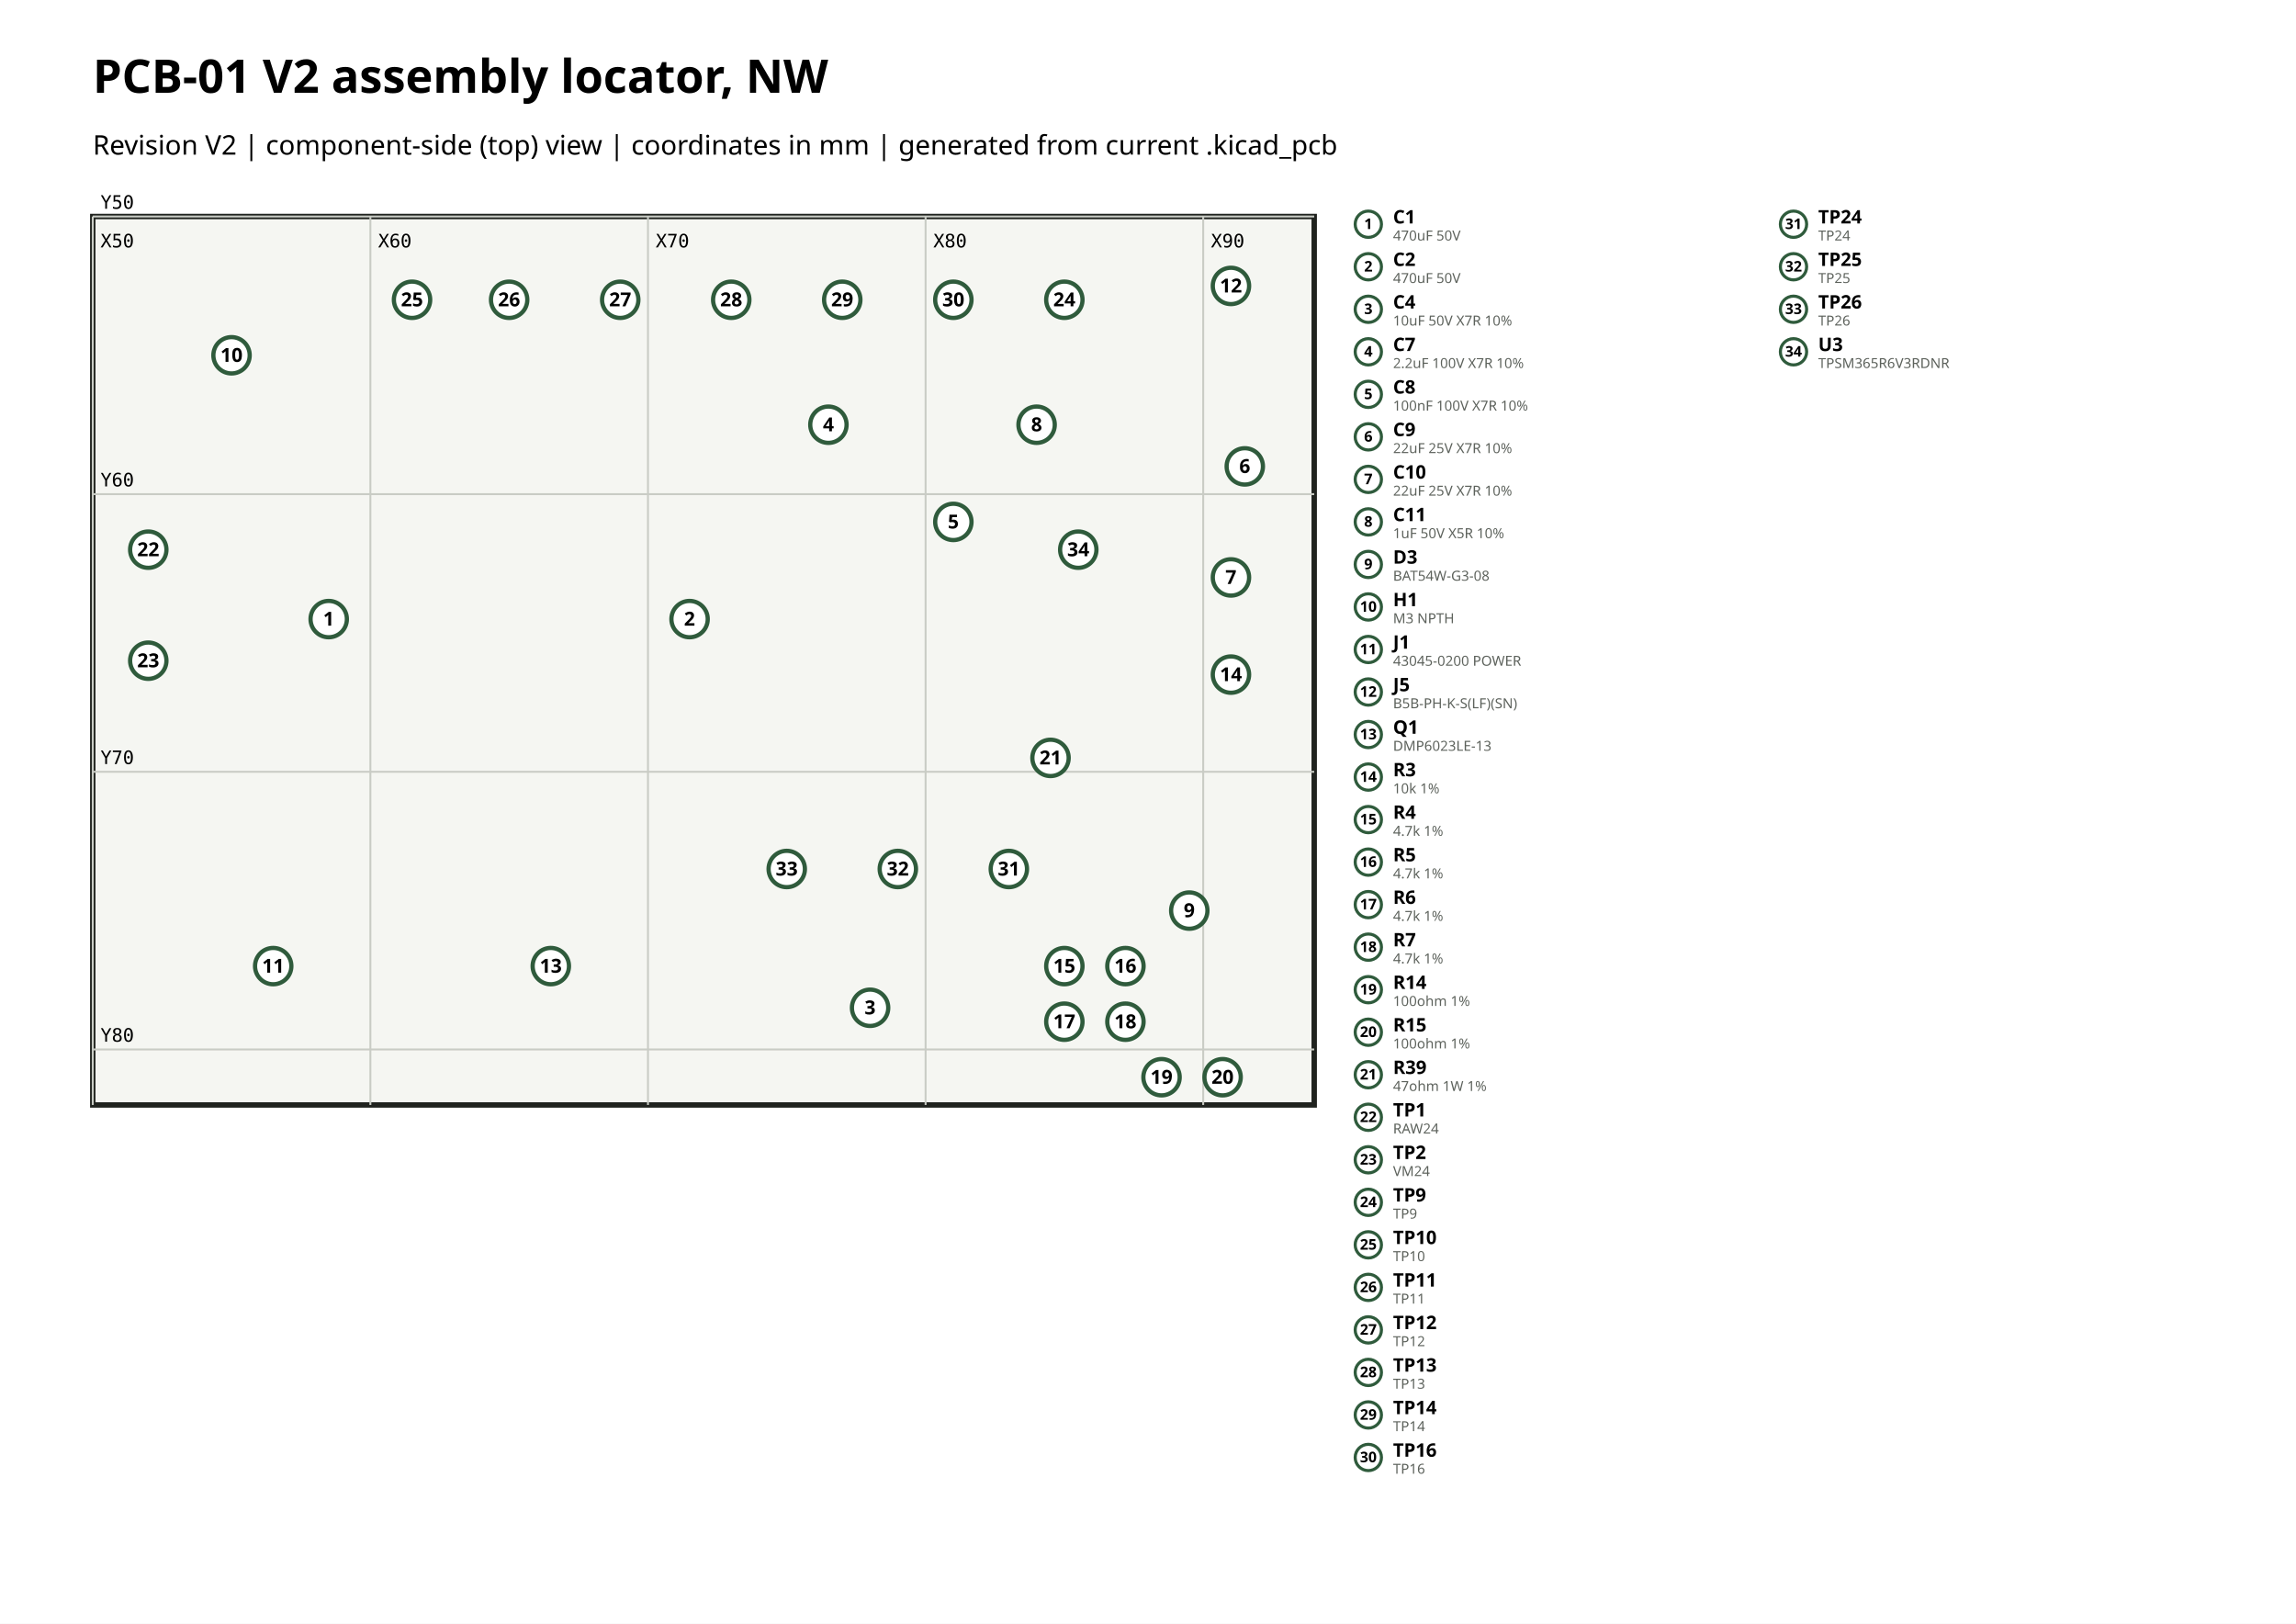
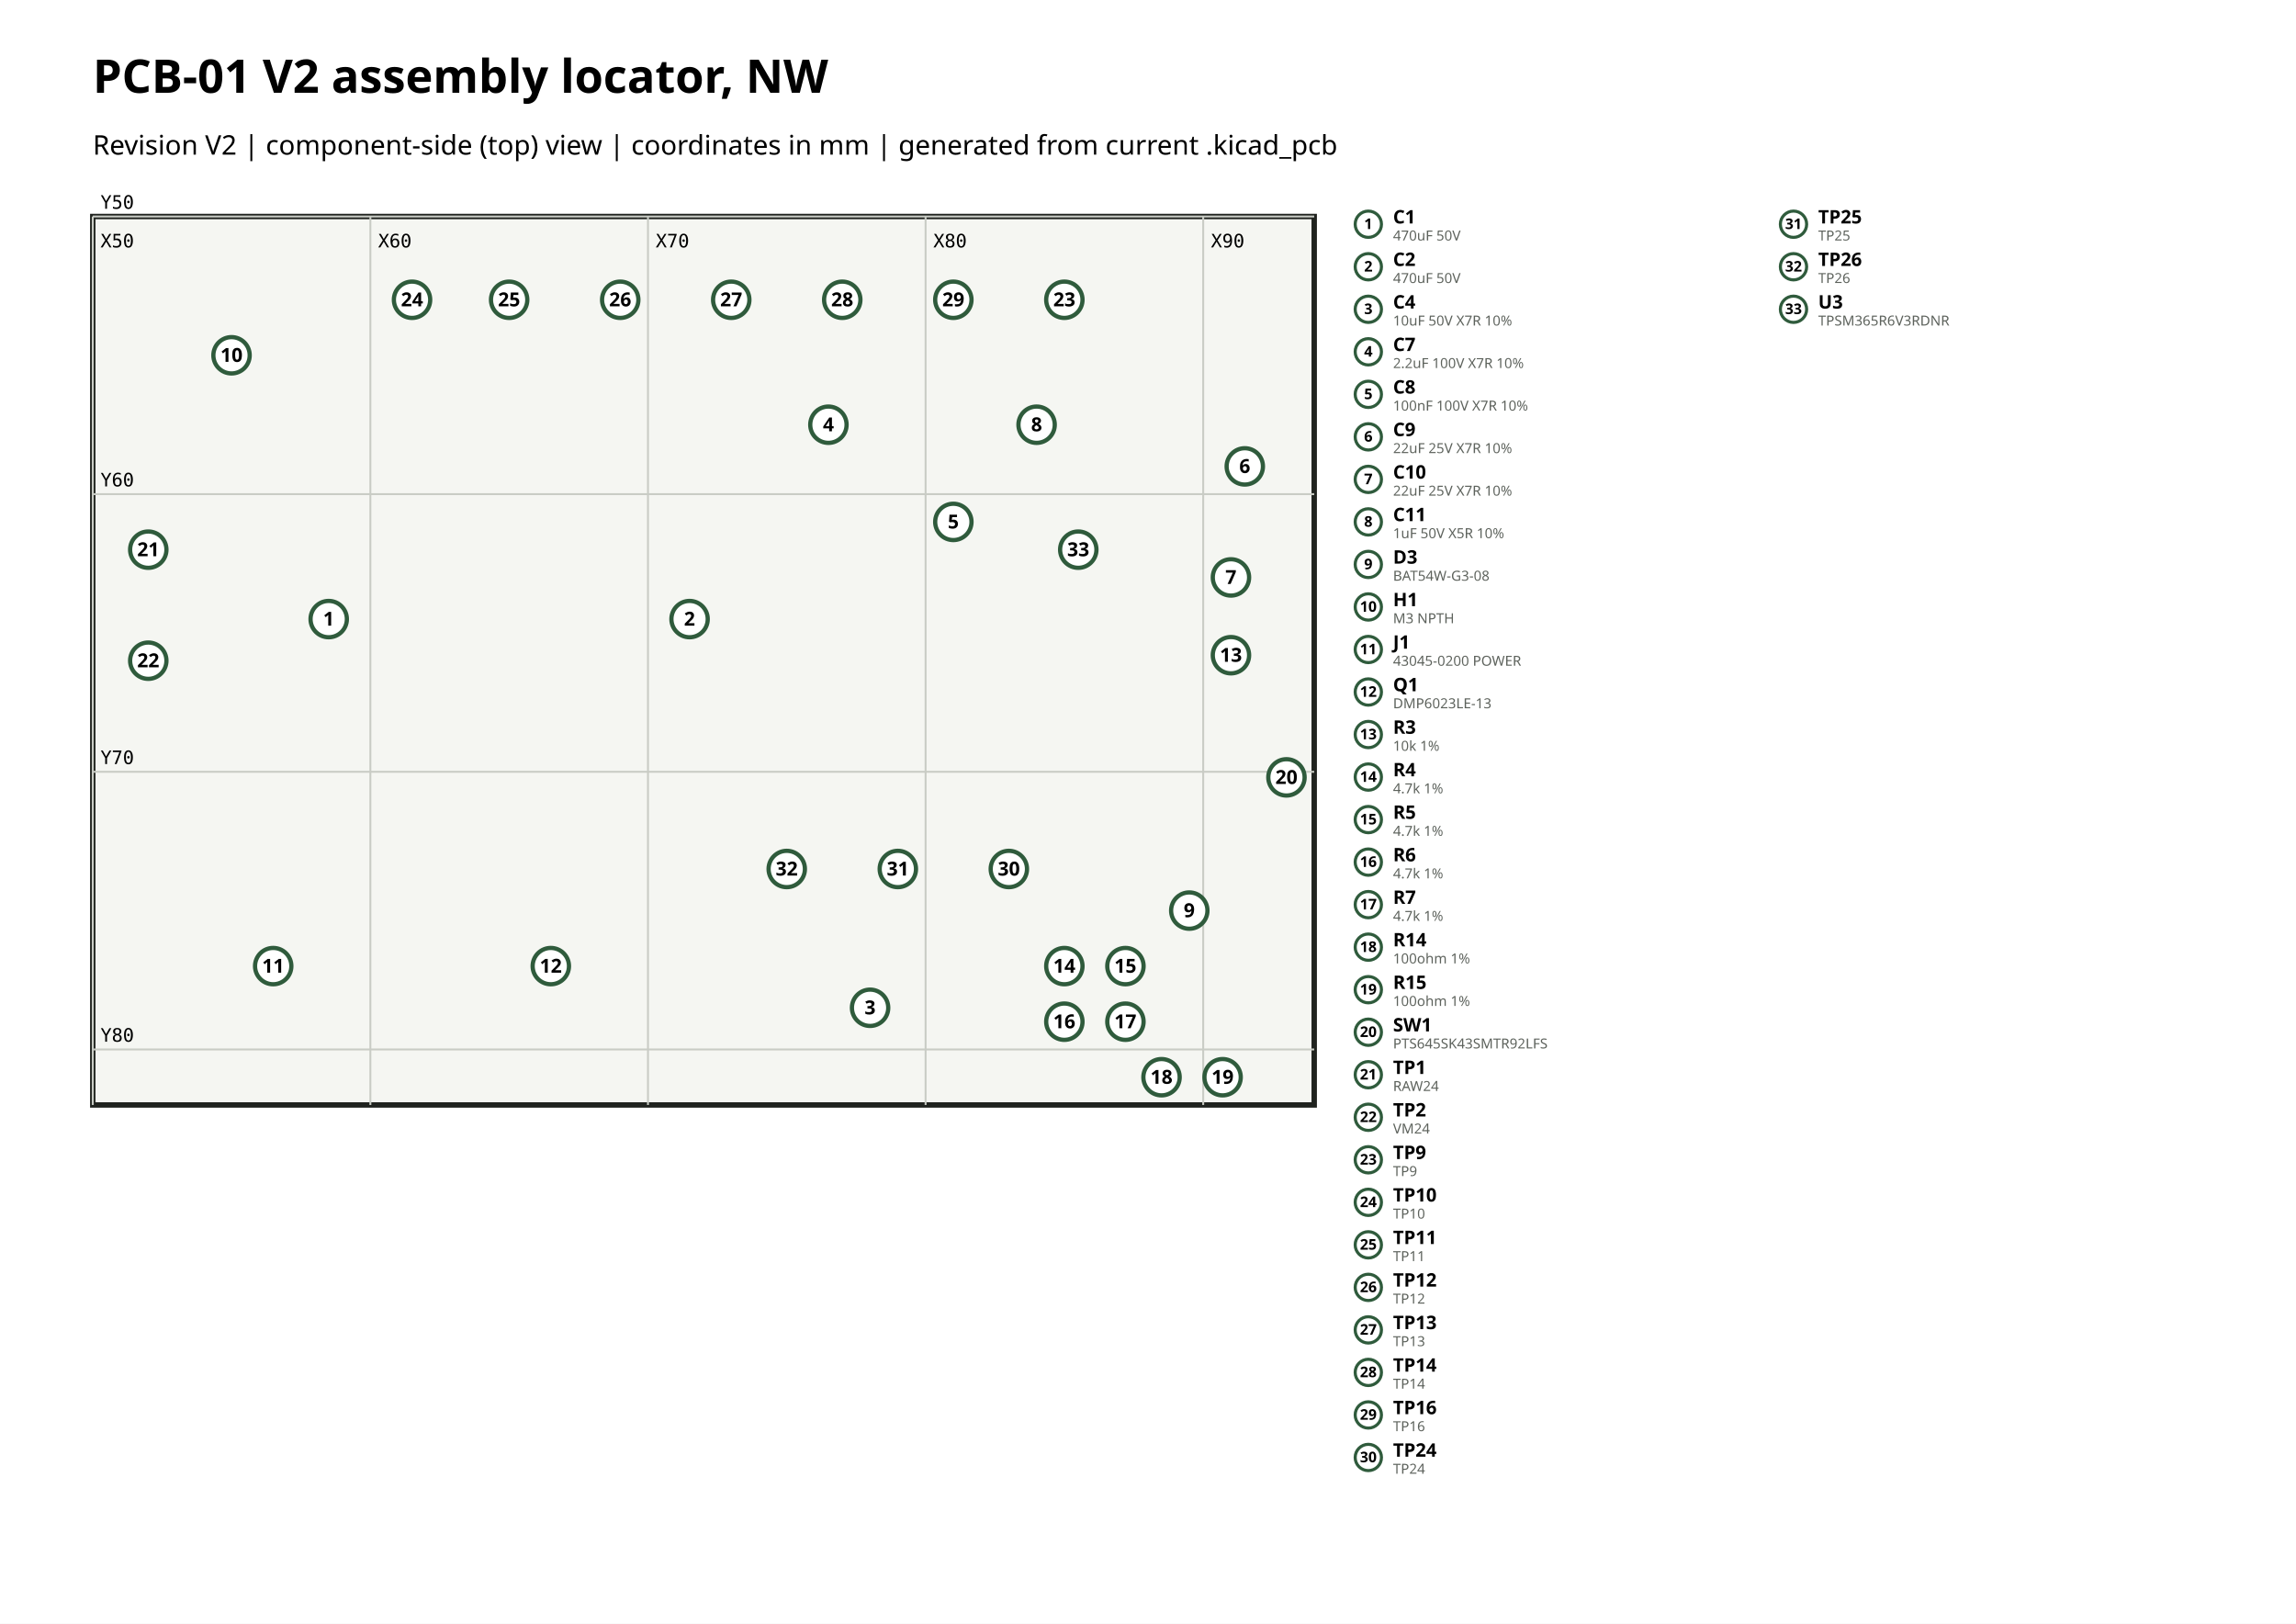
<svg xmlns="http://www.w3.org/2000/svg" width="297.0mm" height="210.0mm" viewBox="0 0 297.0 210.0">
  <rect width="297" height="210" fill="white" />
  <text x="12" y="12" font-family="sans-serif" font-size="6" font-weight="700">PCB-01 V2 assembly locator, NW</text>
  <text x="12" y="20" font-family="sans-serif" font-size="3.5">Revision V2 | component-side (top) view | coordinates in mm | generated from current .kicad_pcb</text>
  <rect x="12.0" y="28.0" width="158.0" height="114.909" fill="#f5f6f2" stroke="#20231f" stroke-width="0.7" />
  <line x1="12.00" y1="28.0" x2="12.00" y2="142.91" stroke="#c9ccc5" stroke-width="0.25" />
  <text x="13.00" y="32.00" font-family="monospace" font-size="2.4">X50</text>
  <line x1="47.91" y1="28.0" x2="47.91" y2="142.91" stroke="#c9ccc5" stroke-width="0.25" />
  <text x="48.91" y="32.00" font-family="monospace" font-size="2.4">X60</text>
  <line x1="83.82" y1="28.0" x2="83.82" y2="142.91" stroke="#c9ccc5" stroke-width="0.25" />
  <text x="84.82" y="32.00" font-family="monospace" font-size="2.4">X70</text>
  <line x1="119.73" y1="28.0" x2="119.73" y2="142.91" stroke="#c9ccc5" stroke-width="0.25" />
  <text x="120.73" y="32.00" font-family="monospace" font-size="2.4">X80</text>
  <line x1="155.64" y1="28.0" x2="155.64" y2="142.91" stroke="#c9ccc5" stroke-width="0.25" />
  <text x="156.64" y="32.00" font-family="monospace" font-size="2.4">X90</text>
  <line x1="12.0" y1="28.00" x2="170.00" y2="28.00" stroke="#c9ccc5" stroke-width="0.25" />
  <text x="13.00" y="27.00" font-family="monospace" font-size="2.4">Y50</text>
  <line x1="12.0" y1="63.91" x2="170.00" y2="63.91" stroke="#c9ccc5" stroke-width="0.25" />
  <text x="13.00" y="62.91" font-family="monospace" font-size="2.4">Y60</text>
  <line x1="12.0" y1="99.82" x2="170.00" y2="99.82" stroke="#c9ccc5" stroke-width="0.25" />
  <text x="13.00" y="98.82" font-family="monospace" font-size="2.4">Y70</text>
  <line x1="12.0" y1="135.73" x2="170.00" y2="135.73" stroke="#c9ccc5" stroke-width="0.25" />
  <text x="13.00" y="134.73" font-family="monospace" font-size="2.4">Y80</text>
  <circle cx="42.52" cy="80.07" r="0.8" fill="#232722" />
  <circle cx="42.52" cy="80.07" r="2.35" fill="white" stroke="#2f5b3c" stroke-width="0.55" />
  <text x="42.52" y="80.92" text-anchor="middle" font-family="sans-serif" font-size="2.5" font-weight="700">1</text>
  <circle cx="89.20" cy="80.07" r="0.8" fill="#232722" />
  <circle cx="89.20" cy="80.07" r="2.35" fill="white" stroke="#2f5b3c" stroke-width="0.55" />
  <text x="89.20" y="80.92" text-anchor="middle" font-family="sans-serif" font-size="2.5" font-weight="700">2</text>
  <circle cx="112.55" cy="130.34" r="0.8" fill="#232722" />
  <circle cx="112.55" cy="130.34" r="2.35" fill="white" stroke="#2f5b3c" stroke-width="0.55" />
  <text x="112.55" y="131.19" text-anchor="middle" font-family="sans-serif" font-size="2.5" font-weight="700">3</text>
  <circle cx="107.16" cy="54.93" r="0.8" fill="#232722" />
  <circle cx="107.16" cy="54.93" r="2.35" fill="white" stroke="#2f5b3c" stroke-width="0.55" />
  <text x="107.16" y="55.78" text-anchor="middle" font-family="sans-serif" font-size="2.5" font-weight="700">4</text>
  <circle cx="123.32" cy="67.50" r="0.8" fill="#232722" />
  <circle cx="123.32" cy="67.50" r="2.35" fill="white" stroke="#2f5b3c" stroke-width="0.55" />
  <text x="123.32" y="68.35" text-anchor="middle" font-family="sans-serif" font-size="2.5" font-weight="700">5</text>
  <circle cx="161.02" cy="60.32" r="0.8" fill="#232722" />
  <circle cx="161.02" cy="60.32" r="2.35" fill="white" stroke="#2f5b3c" stroke-width="0.55" />
  <text x="161.02" y="61.17" text-anchor="middle" font-family="sans-serif" font-size="2.5" font-weight="700">6</text>
  <circle cx="159.23" cy="74.68" r="0.8" fill="#232722" />
  <circle cx="159.23" cy="74.68" r="2.35" fill="white" stroke="#2f5b3c" stroke-width="0.55" />
  <text x="159.23" y="75.53" text-anchor="middle" font-family="sans-serif" font-size="2.5" font-weight="700">7</text>
  <circle cx="134.09" cy="54.93" r="0.8" fill="#232722" />
  <circle cx="134.09" cy="54.93" r="2.35" fill="white" stroke="#2f5b3c" stroke-width="0.55" />
  <text x="134.09" y="55.78" text-anchor="middle" font-family="sans-serif" font-size="2.5" font-weight="700">8</text>
  <circle cx="153.84" cy="117.77" r="0.8" fill="#232722" />
  <circle cx="153.84" cy="117.77" r="2.35" fill="white" stroke="#2f5b3c" stroke-width="0.55" />
  <text x="153.84" y="118.62" text-anchor="middle" font-family="sans-serif" font-size="2.5" font-weight="700">9</text>
  <circle cx="29.95" cy="45.95" r="0.8" fill="#232722" />
  <circle cx="29.95" cy="45.95" r="2.35" fill="white" stroke="#2f5b3c" stroke-width="0.55" />
  <text x="29.95" y="46.80" text-anchor="middle" font-family="sans-serif" font-size="2.5" font-weight="700">10</text>
  <circle cx="35.34" cy="124.95" r="0.8" fill="#232722" />
  <circle cx="35.34" cy="124.95" r="2.35" fill="white" stroke="#2f5b3c" stroke-width="0.55" />
  <text x="35.34" y="125.80" text-anchor="middle" font-family="sans-serif" font-size="2.5" font-weight="700">11</text>
-   <circle cx="159.23" cy="36.98" r="0.8" fill="#232722" />
-   <circle cx="159.23" cy="36.98" r="2.35" fill="white" stroke="#2f5b3c" stroke-width="0.55" />
-   <text x="159.23" y="37.83" text-anchor="middle" font-family="sans-serif" font-size="2.5" font-weight="700">12</text>
  <circle cx="71.25" cy="124.95" r="0.8" fill="#232722" />
  <circle cx="71.25" cy="124.95" r="2.35" fill="white" stroke="#2f5b3c" stroke-width="0.55" />
-   <text x="71.25" y="125.80" text-anchor="middle" font-family="sans-serif" font-size="2.5" font-weight="700">13</text>
-   <circle cx="159.23" cy="87.25" r="0.8" fill="#232722" />
-   <circle cx="159.23" cy="87.25" r="2.35" fill="white" stroke="#2f5b3c" stroke-width="0.55" />
-   <text x="159.23" y="88.10" text-anchor="middle" font-family="sans-serif" font-size="2.5" font-weight="700">14</text>
+   <text x="71.25" y="125.80" text-anchor="middle" font-family="sans-serif" font-size="2.5" font-weight="700">12</text>
+   <circle cx="159.23" cy="84.74" r="0.8" fill="#232722" />
+   <circle cx="159.23" cy="84.74" r="2.35" fill="white" stroke="#2f5b3c" stroke-width="0.55" />
+   <text x="159.23" y="85.59" text-anchor="middle" font-family="sans-serif" font-size="2.5" font-weight="700">13</text>
  <circle cx="137.68" cy="124.95" r="0.8" fill="#232722" />
  <circle cx="137.68" cy="124.95" r="2.35" fill="white" stroke="#2f5b3c" stroke-width="0.55" />
-   <text x="137.68" y="125.80" text-anchor="middle" font-family="sans-serif" font-size="2.5" font-weight="700">15</text>
+   <text x="137.68" y="125.80" text-anchor="middle" font-family="sans-serif" font-size="2.5" font-weight="700">14</text>
  <circle cx="145.58" cy="124.95" r="0.8" fill="#232722" />
  <circle cx="145.58" cy="124.95" r="2.35" fill="white" stroke="#2f5b3c" stroke-width="0.55" />
-   <text x="145.58" y="125.80" text-anchor="middle" font-family="sans-serif" font-size="2.5" font-weight="700">16</text>
+   <text x="145.58" y="125.80" text-anchor="middle" font-family="sans-serif" font-size="2.5" font-weight="700">15</text>
  <circle cx="137.68" cy="132.14" r="0.8" fill="#232722" />
  <circle cx="137.68" cy="132.14" r="2.35" fill="white" stroke="#2f5b3c" stroke-width="0.55" />
-   <text x="137.68" y="132.99" text-anchor="middle" font-family="sans-serif" font-size="2.5" font-weight="700">17</text>
+   <text x="137.68" y="132.99" text-anchor="middle" font-family="sans-serif" font-size="2.5" font-weight="700">16</text>
  <circle cx="145.58" cy="132.14" r="0.8" fill="#232722" />
  <circle cx="145.58" cy="132.14" r="2.35" fill="white" stroke="#2f5b3c" stroke-width="0.55" />
-   <text x="145.58" y="132.99" text-anchor="middle" font-family="sans-serif" font-size="2.5" font-weight="700">18</text>
+   <text x="145.58" y="132.99" text-anchor="middle" font-family="sans-serif" font-size="2.5" font-weight="700">17</text>
  <circle cx="150.25" cy="139.32" r="0.8" fill="#232722" />
  <circle cx="150.25" cy="139.32" r="2.35" fill="white" stroke="#2f5b3c" stroke-width="0.55" />
-   <text x="150.25" y="140.17" text-anchor="middle" font-family="sans-serif" font-size="2.5" font-weight="700">19</text>
+   <text x="150.25" y="140.17" text-anchor="middle" font-family="sans-serif" font-size="2.5" font-weight="700">18</text>
  <circle cx="158.15" cy="139.32" r="0.8" fill="#232722" />
  <circle cx="158.15" cy="139.32" r="2.35" fill="white" stroke="#2f5b3c" stroke-width="0.55" />
-   <text x="158.15" y="140.17" text-anchor="middle" font-family="sans-serif" font-size="2.5" font-weight="700">20</text>
-   <circle cx="135.89" cy="98.02" r="0.8" fill="#232722" />
-   <circle cx="135.89" cy="98.02" r="2.35" fill="white" stroke="#2f5b3c" stroke-width="0.55" />
-   <text x="135.89" y="98.87" text-anchor="middle" font-family="sans-serif" font-size="2.5" font-weight="700">21</text>
+   <text x="158.15" y="140.17" text-anchor="middle" font-family="sans-serif" font-size="2.5" font-weight="700">19</text>
+   <circle cx="166.41" cy="100.54" r="0.8" fill="#232722" />
+   <circle cx="166.41" cy="100.54" r="2.35" fill="white" stroke="#2f5b3c" stroke-width="0.55" />
+   <text x="166.41" y="101.39" text-anchor="middle" font-family="sans-serif" font-size="2.5" font-weight="700">20</text>
  <circle cx="19.18" cy="71.09" r="0.8" fill="#232722" />
  <circle cx="19.18" cy="71.09" r="2.35" fill="white" stroke="#2f5b3c" stroke-width="0.55" />
-   <text x="19.18" y="71.94" text-anchor="middle" font-family="sans-serif" font-size="2.5" font-weight="700">22</text>
+   <text x="19.18" y="71.94" text-anchor="middle" font-family="sans-serif" font-size="2.5" font-weight="700">21</text>
  <circle cx="19.18" cy="85.45" r="0.8" fill="#232722" />
  <circle cx="19.18" cy="85.45" r="2.35" fill="white" stroke="#2f5b3c" stroke-width="0.55" />
-   <text x="19.18" y="86.30" text-anchor="middle" font-family="sans-serif" font-size="2.5" font-weight="700">23</text>
+   <text x="19.18" y="86.30" text-anchor="middle" font-family="sans-serif" font-size="2.5" font-weight="700">22</text>
  <circle cx="137.68" cy="38.77" r="0.8" fill="#232722" />
  <circle cx="137.68" cy="38.77" r="2.35" fill="white" stroke="#2f5b3c" stroke-width="0.55" />
-   <text x="137.68" y="39.62" text-anchor="middle" font-family="sans-serif" font-size="2.5" font-weight="700">24</text>
+   <text x="137.68" y="39.62" text-anchor="middle" font-family="sans-serif" font-size="2.5" font-weight="700">23</text>
  <circle cx="53.30" cy="38.77" r="0.8" fill="#232722" />
  <circle cx="53.30" cy="38.77" r="2.35" fill="white" stroke="#2f5b3c" stroke-width="0.55" />
-   <text x="53.30" y="39.62" text-anchor="middle" font-family="sans-serif" font-size="2.5" font-weight="700">25</text>
+   <text x="53.30" y="39.62" text-anchor="middle" font-family="sans-serif" font-size="2.5" font-weight="700">24</text>
  <circle cx="65.86" cy="38.77" r="0.8" fill="#232722" />
  <circle cx="65.86" cy="38.77" r="2.35" fill="white" stroke="#2f5b3c" stroke-width="0.55" />
-   <text x="65.86" y="39.62" text-anchor="middle" font-family="sans-serif" font-size="2.5" font-weight="700">26</text>
+   <text x="65.86" y="39.62" text-anchor="middle" font-family="sans-serif" font-size="2.5" font-weight="700">25</text>
  <circle cx="80.23" cy="38.77" r="0.8" fill="#232722" />
  <circle cx="80.23" cy="38.77" r="2.35" fill="white" stroke="#2f5b3c" stroke-width="0.55" />
-   <text x="80.23" y="39.62" text-anchor="middle" font-family="sans-serif" font-size="2.5" font-weight="700">27</text>
+   <text x="80.23" y="39.62" text-anchor="middle" font-family="sans-serif" font-size="2.5" font-weight="700">26</text>
  <circle cx="94.59" cy="38.77" r="0.8" fill="#232722" />
  <circle cx="94.59" cy="38.77" r="2.35" fill="white" stroke="#2f5b3c" stroke-width="0.55" />
-   <text x="94.59" y="39.62" text-anchor="middle" font-family="sans-serif" font-size="2.5" font-weight="700">28</text>
+   <text x="94.59" y="39.62" text-anchor="middle" font-family="sans-serif" font-size="2.5" font-weight="700">27</text>
  <circle cx="108.95" cy="38.77" r="0.8" fill="#232722" />
  <circle cx="108.95" cy="38.77" r="2.35" fill="white" stroke="#2f5b3c" stroke-width="0.55" />
-   <text x="108.95" y="39.62" text-anchor="middle" font-family="sans-serif" font-size="2.5" font-weight="700">29</text>
+   <text x="108.95" y="39.62" text-anchor="middle" font-family="sans-serif" font-size="2.5" font-weight="700">28</text>
  <circle cx="123.32" cy="38.77" r="0.8" fill="#232722" />
  <circle cx="123.32" cy="38.77" r="2.35" fill="white" stroke="#2f5b3c" stroke-width="0.55" />
-   <text x="123.32" y="39.62" text-anchor="middle" font-family="sans-serif" font-size="2.5" font-weight="700">30</text>
+   <text x="123.32" y="39.62" text-anchor="middle" font-family="sans-serif" font-size="2.5" font-weight="700">29</text>
  <circle cx="130.50" cy="112.39" r="0.8" fill="#232722" />
  <circle cx="130.50" cy="112.39" r="2.35" fill="white" stroke="#2f5b3c" stroke-width="0.55" />
-   <text x="130.50" y="113.24" text-anchor="middle" font-family="sans-serif" font-size="2.5" font-weight="700">31</text>
+   <text x="130.50" y="113.24" text-anchor="middle" font-family="sans-serif" font-size="2.5" font-weight="700">30</text>
  <circle cx="116.14" cy="112.39" r="0.8" fill="#232722" />
  <circle cx="116.14" cy="112.39" r="2.35" fill="white" stroke="#2f5b3c" stroke-width="0.55" />
-   <text x="116.14" y="113.24" text-anchor="middle" font-family="sans-serif" font-size="2.5" font-weight="700">32</text>
+   <text x="116.14" y="113.24" text-anchor="middle" font-family="sans-serif" font-size="2.5" font-weight="700">31</text>
  <circle cx="101.77" cy="112.39" r="0.8" fill="#232722" />
  <circle cx="101.77" cy="112.39" r="2.35" fill="white" stroke="#2f5b3c" stroke-width="0.55" />
-   <text x="101.77" y="113.24" text-anchor="middle" font-family="sans-serif" font-size="2.5" font-weight="700">33</text>
+   <text x="101.77" y="113.24" text-anchor="middle" font-family="sans-serif" font-size="2.5" font-weight="700">32</text>
  <circle cx="139.48" cy="71.09" r="0.8" fill="#232722" />
  <circle cx="139.48" cy="71.09" r="2.35" fill="white" stroke="#2f5b3c" stroke-width="0.55" />
-   <text x="139.48" y="71.94" text-anchor="middle" font-family="sans-serif" font-size="2.5" font-weight="700">34</text>
+   <text x="139.48" y="71.94" text-anchor="middle" font-family="sans-serif" font-size="2.5" font-weight="700">33</text>
  <circle cx="177.0" cy="29.0" r="1.7" fill="white" stroke="#2f5b3c" stroke-width="0.4" />
  <text x="177.0" y="29.62" text-anchor="middle" font-family="sans-serif" font-size="1.9" font-weight="700">1</text>
  <text x="180.2" y="28.9" font-family="sans-serif" font-size="2.4" font-weight="700">C1</text>
  <text x="180.2" y="31.1" font-family="sans-serif" font-size="1.8" fill="#5d625c">470uF 50V</text>
  <circle cx="177.0" cy="34.5" r="1.7" fill="white" stroke="#2f5b3c" stroke-width="0.4" />
  <text x="177.0" y="35.12" text-anchor="middle" font-family="sans-serif" font-size="1.9" font-weight="700">2</text>
  <text x="180.2" y="34.4" font-family="sans-serif" font-size="2.4" font-weight="700">C2</text>
  <text x="180.2" y="36.6" font-family="sans-serif" font-size="1.8" fill="#5d625c">470uF 50V</text>
  <circle cx="177.0" cy="40.0" r="1.7" fill="white" stroke="#2f5b3c" stroke-width="0.4" />
  <text x="177.0" y="40.62" text-anchor="middle" font-family="sans-serif" font-size="1.9" font-weight="700">3</text>
  <text x="180.2" y="39.9" font-family="sans-serif" font-size="2.4" font-weight="700">C4</text>
  <text x="180.2" y="42.1" font-family="sans-serif" font-size="1.8" fill="#5d625c">10uF 50V X7R 10%</text>
  <circle cx="177.0" cy="45.5" r="1.7" fill="white" stroke="#2f5b3c" stroke-width="0.4" />
  <text x="177.0" y="46.12" text-anchor="middle" font-family="sans-serif" font-size="1.9" font-weight="700">4</text>
  <text x="180.2" y="45.4" font-family="sans-serif" font-size="2.4" font-weight="700">C7</text>
  <text x="180.2" y="47.6" font-family="sans-serif" font-size="1.8" fill="#5d625c">2.2uF 100V X7R 10%</text>
  <circle cx="177.0" cy="51.0" r="1.7" fill="white" stroke="#2f5b3c" stroke-width="0.4" />
  <text x="177.0" y="51.62" text-anchor="middle" font-family="sans-serif" font-size="1.9" font-weight="700">5</text>
  <text x="180.2" y="50.9" font-family="sans-serif" font-size="2.4" font-weight="700">C8</text>
  <text x="180.2" y="53.1" font-family="sans-serif" font-size="1.8" fill="#5d625c">100nF 100V X7R 10%</text>
  <circle cx="177.0" cy="56.5" r="1.7" fill="white" stroke="#2f5b3c" stroke-width="0.4" />
  <text x="177.0" y="57.12" text-anchor="middle" font-family="sans-serif" font-size="1.9" font-weight="700">6</text>
  <text x="180.2" y="56.4" font-family="sans-serif" font-size="2.4" font-weight="700">C9</text>
  <text x="180.2" y="58.6" font-family="sans-serif" font-size="1.8" fill="#5d625c">22uF 25V X7R 10%</text>
  <circle cx="177.0" cy="62.0" r="1.7" fill="white" stroke="#2f5b3c" stroke-width="0.4" />
  <text x="177.0" y="62.62" text-anchor="middle" font-family="sans-serif" font-size="1.9" font-weight="700">7</text>
  <text x="180.2" y="61.9" font-family="sans-serif" font-size="2.4" font-weight="700">C10</text>
  <text x="180.2" y="64.1" font-family="sans-serif" font-size="1.8" fill="#5d625c">22uF 25V X7R 10%</text>
  <circle cx="177.0" cy="67.5" r="1.7" fill="white" stroke="#2f5b3c" stroke-width="0.4" />
  <text x="177.0" y="68.12" text-anchor="middle" font-family="sans-serif" font-size="1.9" font-weight="700">8</text>
  <text x="180.2" y="67.4" font-family="sans-serif" font-size="2.4" font-weight="700">C11</text>
  <text x="180.2" y="69.6" font-family="sans-serif" font-size="1.8" fill="#5d625c">1uF 50V X5R 10%</text>
  <circle cx="177.0" cy="73.0" r="1.7" fill="white" stroke="#2f5b3c" stroke-width="0.4" />
  <text x="177.0" y="73.62" text-anchor="middle" font-family="sans-serif" font-size="1.9" font-weight="700">9</text>
  <text x="180.2" y="72.9" font-family="sans-serif" font-size="2.4" font-weight="700">D3</text>
  <text x="180.2" y="75.1" font-family="sans-serif" font-size="1.8" fill="#5d625c">BAT54W-G3-08</text>
  <circle cx="177.0" cy="78.5" r="1.7" fill="white" stroke="#2f5b3c" stroke-width="0.4" />
  <text x="177.0" y="79.12" text-anchor="middle" font-family="sans-serif" font-size="1.9" font-weight="700">10</text>
  <text x="180.2" y="78.4" font-family="sans-serif" font-size="2.4" font-weight="700">H1</text>
  <text x="180.2" y="80.6" font-family="sans-serif" font-size="1.8" fill="#5d625c">M3 NPTH</text>
  <circle cx="177.0" cy="84.0" r="1.7" fill="white" stroke="#2f5b3c" stroke-width="0.4" />
  <text x="177.0" y="84.62" text-anchor="middle" font-family="sans-serif" font-size="1.9" font-weight="700">11</text>
  <text x="180.2" y="83.9" font-family="sans-serif" font-size="2.4" font-weight="700">J1</text>
  <text x="180.2" y="86.1" font-family="sans-serif" font-size="1.8" fill="#5d625c">43045-0200 POWER</text>
  <circle cx="177.0" cy="89.5" r="1.7" fill="white" stroke="#2f5b3c" stroke-width="0.4" />
  <text x="177.0" y="90.12" text-anchor="middle" font-family="sans-serif" font-size="1.9" font-weight="700">12</text>
-   <text x="180.2" y="89.4" font-family="sans-serif" font-size="2.4" font-weight="700">J5</text>
-   <text x="180.2" y="91.6" font-family="sans-serif" font-size="1.8" fill="#5d625c">B5B-PH-K-S(LF)(SN)</text>
+   <text x="180.2" y="89.4" font-family="sans-serif" font-size="2.4" font-weight="700">Q1</text>
+   <text x="180.2" y="91.6" font-family="sans-serif" font-size="1.8" fill="#5d625c">DMP6023LE-13</text>
  <circle cx="177.0" cy="95.0" r="1.7" fill="white" stroke="#2f5b3c" stroke-width="0.4" />
  <text x="177.0" y="95.62" text-anchor="middle" font-family="sans-serif" font-size="1.9" font-weight="700">13</text>
-   <text x="180.2" y="94.9" font-family="sans-serif" font-size="2.4" font-weight="700">Q1</text>
-   <text x="180.2" y="97.1" font-family="sans-serif" font-size="1.8" fill="#5d625c">DMP6023LE-13</text>
+   <text x="180.2" y="94.9" font-family="sans-serif" font-size="2.4" font-weight="700">R3</text>
+   <text x="180.2" y="97.1" font-family="sans-serif" font-size="1.8" fill="#5d625c">10k 1%</text>
  <circle cx="177.0" cy="100.5" r="1.7" fill="white" stroke="#2f5b3c" stroke-width="0.4" />
  <text x="177.0" y="101.12" text-anchor="middle" font-family="sans-serif" font-size="1.9" font-weight="700">14</text>
-   <text x="180.2" y="100.4" font-family="sans-serif" font-size="2.4" font-weight="700">R3</text>
-   <text x="180.2" y="102.6" font-family="sans-serif" font-size="1.8" fill="#5d625c">10k 1%</text>
+   <text x="180.2" y="100.4" font-family="sans-serif" font-size="2.4" font-weight="700">R4</text>
+   <text x="180.2" y="102.6" font-family="sans-serif" font-size="1.8" fill="#5d625c">4.7k 1%</text>
  <circle cx="177.0" cy="106.0" r="1.7" fill="white" stroke="#2f5b3c" stroke-width="0.4" />
  <text x="177.0" y="106.62" text-anchor="middle" font-family="sans-serif" font-size="1.9" font-weight="700">15</text>
-   <text x="180.2" y="105.9" font-family="sans-serif" font-size="2.4" font-weight="700">R4</text>
+   <text x="180.2" y="105.9" font-family="sans-serif" font-size="2.4" font-weight="700">R5</text>
  <text x="180.2" y="108.1" font-family="sans-serif" font-size="1.8" fill="#5d625c">4.7k 1%</text>
  <circle cx="177.0" cy="111.5" r="1.7" fill="white" stroke="#2f5b3c" stroke-width="0.4" />
  <text x="177.0" y="112.12" text-anchor="middle" font-family="sans-serif" font-size="1.9" font-weight="700">16</text>
-   <text x="180.2" y="111.4" font-family="sans-serif" font-size="2.4" font-weight="700">R5</text>
+   <text x="180.2" y="111.4" font-family="sans-serif" font-size="2.4" font-weight="700">R6</text>
  <text x="180.2" y="113.6" font-family="sans-serif" font-size="1.8" fill="#5d625c">4.7k 1%</text>
  <circle cx="177.0" cy="117.0" r="1.7" fill="white" stroke="#2f5b3c" stroke-width="0.4" />
  <text x="177.0" y="117.62" text-anchor="middle" font-family="sans-serif" font-size="1.9" font-weight="700">17</text>
-   <text x="180.2" y="116.9" font-family="sans-serif" font-size="2.4" font-weight="700">R6</text>
+   <text x="180.2" y="116.9" font-family="sans-serif" font-size="2.4" font-weight="700">R7</text>
  <text x="180.2" y="119.1" font-family="sans-serif" font-size="1.8" fill="#5d625c">4.7k 1%</text>
  <circle cx="177.0" cy="122.5" r="1.7" fill="white" stroke="#2f5b3c" stroke-width="0.4" />
  <text x="177.0" y="123.12" text-anchor="middle" font-family="sans-serif" font-size="1.9" font-weight="700">18</text>
-   <text x="180.2" y="122.4" font-family="sans-serif" font-size="2.4" font-weight="700">R7</text>
-   <text x="180.2" y="124.6" font-family="sans-serif" font-size="1.8" fill="#5d625c">4.7k 1%</text>
+   <text x="180.2" y="122.4" font-family="sans-serif" font-size="2.4" font-weight="700">R14</text>
+   <text x="180.2" y="124.6" font-family="sans-serif" font-size="1.8" fill="#5d625c">100ohm 1%</text>
  <circle cx="177.0" cy="128.0" r="1.7" fill="white" stroke="#2f5b3c" stroke-width="0.4" />
  <text x="177.0" y="128.62" text-anchor="middle" font-family="sans-serif" font-size="1.9" font-weight="700">19</text>
-   <text x="180.2" y="127.9" font-family="sans-serif" font-size="2.4" font-weight="700">R14</text>
+   <text x="180.2" y="127.9" font-family="sans-serif" font-size="2.4" font-weight="700">R15</text>
  <text x="180.2" y="130.1" font-family="sans-serif" font-size="1.8" fill="#5d625c">100ohm 1%</text>
  <circle cx="177.0" cy="133.5" r="1.7" fill="white" stroke="#2f5b3c" stroke-width="0.4" />
  <text x="177.0" y="134.12" text-anchor="middle" font-family="sans-serif" font-size="1.9" font-weight="700">20</text>
-   <text x="180.2" y="133.4" font-family="sans-serif" font-size="2.4" font-weight="700">R15</text>
-   <text x="180.2" y="135.6" font-family="sans-serif" font-size="1.8" fill="#5d625c">100ohm 1%</text>
+   <text x="180.2" y="133.4" font-family="sans-serif" font-size="2.4" font-weight="700">SW1</text>
+   <text x="180.2" y="135.6" font-family="sans-serif" font-size="1.8" fill="#5d625c">PTS645SK43SMTR92LFS</text>
  <circle cx="177.0" cy="139.0" r="1.7" fill="white" stroke="#2f5b3c" stroke-width="0.4" />
  <text x="177.0" y="139.62" text-anchor="middle" font-family="sans-serif" font-size="1.9" font-weight="700">21</text>
-   <text x="180.2" y="138.9" font-family="sans-serif" font-size="2.4" font-weight="700">R39</text>
-   <text x="180.2" y="141.1" font-family="sans-serif" font-size="1.8" fill="#5d625c">47ohm 1W 1%</text>
+   <text x="180.2" y="138.9" font-family="sans-serif" font-size="2.4" font-weight="700">TP1</text>
+   <text x="180.2" y="141.1" font-family="sans-serif" font-size="1.8" fill="#5d625c">RAW24</text>
  <circle cx="177.0" cy="144.5" r="1.7" fill="white" stroke="#2f5b3c" stroke-width="0.4" />
  <text x="177.0" y="145.12" text-anchor="middle" font-family="sans-serif" font-size="1.9" font-weight="700">22</text>
-   <text x="180.2" y="144.4" font-family="sans-serif" font-size="2.4" font-weight="700">TP1</text>
-   <text x="180.2" y="146.6" font-family="sans-serif" font-size="1.8" fill="#5d625c">RAW24</text>
+   <text x="180.2" y="144.4" font-family="sans-serif" font-size="2.4" font-weight="700">TP2</text>
+   <text x="180.2" y="146.6" font-family="sans-serif" font-size="1.8" fill="#5d625c">VM24</text>
  <circle cx="177.0" cy="150.0" r="1.7" fill="white" stroke="#2f5b3c" stroke-width="0.4" />
  <text x="177.0" y="150.62" text-anchor="middle" font-family="sans-serif" font-size="1.9" font-weight="700">23</text>
-   <text x="180.2" y="149.9" font-family="sans-serif" font-size="2.4" font-weight="700">TP2</text>
-   <text x="180.2" y="152.1" font-family="sans-serif" font-size="1.8" fill="#5d625c">VM24</text>
+   <text x="180.2" y="149.9" font-family="sans-serif" font-size="2.4" font-weight="700">TP9</text>
+   <text x="180.2" y="152.1" font-family="sans-serif" font-size="1.8" fill="#5d625c">TP9</text>
  <circle cx="177.0" cy="155.5" r="1.7" fill="white" stroke="#2f5b3c" stroke-width="0.4" />
  <text x="177.0" y="156.12" text-anchor="middle" font-family="sans-serif" font-size="1.9" font-weight="700">24</text>
-   <text x="180.2" y="155.4" font-family="sans-serif" font-size="2.4" font-weight="700">TP9</text>
-   <text x="180.2" y="157.6" font-family="sans-serif" font-size="1.8" fill="#5d625c">TP9</text>
+   <text x="180.2" y="155.4" font-family="sans-serif" font-size="2.4" font-weight="700">TP10</text>
+   <text x="180.2" y="157.6" font-family="sans-serif" font-size="1.8" fill="#5d625c">TP10</text>
  <circle cx="177.0" cy="161.0" r="1.7" fill="white" stroke="#2f5b3c" stroke-width="0.4" />
  <text x="177.0" y="161.62" text-anchor="middle" font-family="sans-serif" font-size="1.9" font-weight="700">25</text>
-   <text x="180.2" y="160.9" font-family="sans-serif" font-size="2.4" font-weight="700">TP10</text>
-   <text x="180.2" y="163.1" font-family="sans-serif" font-size="1.8" fill="#5d625c">TP10</text>
+   <text x="180.2" y="160.9" font-family="sans-serif" font-size="2.4" font-weight="700">TP11</text>
+   <text x="180.2" y="163.1" font-family="sans-serif" font-size="1.8" fill="#5d625c">TP11</text>
  <circle cx="177.0" cy="166.5" r="1.7" fill="white" stroke="#2f5b3c" stroke-width="0.4" />
  <text x="177.0" y="167.12" text-anchor="middle" font-family="sans-serif" font-size="1.9" font-weight="700">26</text>
-   <text x="180.2" y="166.4" font-family="sans-serif" font-size="2.4" font-weight="700">TP11</text>
-   <text x="180.2" y="168.6" font-family="sans-serif" font-size="1.8" fill="#5d625c">TP11</text>
+   <text x="180.2" y="166.4" font-family="sans-serif" font-size="2.4" font-weight="700">TP12</text>
+   <text x="180.2" y="168.6" font-family="sans-serif" font-size="1.8" fill="#5d625c">TP12</text>
  <circle cx="177.0" cy="172.0" r="1.7" fill="white" stroke="#2f5b3c" stroke-width="0.4" />
  <text x="177.0" y="172.62" text-anchor="middle" font-family="sans-serif" font-size="1.9" font-weight="700">27</text>
-   <text x="180.2" y="171.9" font-family="sans-serif" font-size="2.4" font-weight="700">TP12</text>
-   <text x="180.2" y="174.1" font-family="sans-serif" font-size="1.8" fill="#5d625c">TP12</text>
+   <text x="180.2" y="171.9" font-family="sans-serif" font-size="2.4" font-weight="700">TP13</text>
+   <text x="180.2" y="174.1" font-family="sans-serif" font-size="1.8" fill="#5d625c">TP13</text>
  <circle cx="177.0" cy="177.5" r="1.7" fill="white" stroke="#2f5b3c" stroke-width="0.4" />
  <text x="177.0" y="178.12" text-anchor="middle" font-family="sans-serif" font-size="1.9" font-weight="700">28</text>
-   <text x="180.2" y="177.4" font-family="sans-serif" font-size="2.4" font-weight="700">TP13</text>
-   <text x="180.2" y="179.6" font-family="sans-serif" font-size="1.8" fill="#5d625c">TP13</text>
+   <text x="180.2" y="177.4" font-family="sans-serif" font-size="2.4" font-weight="700">TP14</text>
+   <text x="180.2" y="179.6" font-family="sans-serif" font-size="1.8" fill="#5d625c">TP14</text>
  <circle cx="177.0" cy="183.0" r="1.7" fill="white" stroke="#2f5b3c" stroke-width="0.4" />
  <text x="177.0" y="183.62" text-anchor="middle" font-family="sans-serif" font-size="1.9" font-weight="700">29</text>
-   <text x="180.2" y="182.9" font-family="sans-serif" font-size="2.4" font-weight="700">TP14</text>
-   <text x="180.2" y="185.1" font-family="sans-serif" font-size="1.8" fill="#5d625c">TP14</text>
+   <text x="180.2" y="182.9" font-family="sans-serif" font-size="2.4" font-weight="700">TP16</text>
+   <text x="180.2" y="185.1" font-family="sans-serif" font-size="1.8" fill="#5d625c">TP16</text>
  <circle cx="177.0" cy="188.5" r="1.7" fill="white" stroke="#2f5b3c" stroke-width="0.4" />
  <text x="177.0" y="189.12" text-anchor="middle" font-family="sans-serif" font-size="1.9" font-weight="700">30</text>
-   <text x="180.2" y="188.4" font-family="sans-serif" font-size="2.4" font-weight="700">TP16</text>
-   <text x="180.2" y="190.6" font-family="sans-serif" font-size="1.8" fill="#5d625c">TP16</text>
+   <text x="180.2" y="188.4" font-family="sans-serif" font-size="2.4" font-weight="700">TP24</text>
+   <text x="180.2" y="190.6" font-family="sans-serif" font-size="1.8" fill="#5d625c">TP24</text>
  <circle cx="232.0" cy="29.0" r="1.7" fill="white" stroke="#2f5b3c" stroke-width="0.4" />
  <text x="232.0" y="29.62" text-anchor="middle" font-family="sans-serif" font-size="1.9" font-weight="700">31</text>
-   <text x="235.2" y="28.9" font-family="sans-serif" font-size="2.4" font-weight="700">TP24</text>
-   <text x="235.2" y="31.1" font-family="sans-serif" font-size="1.8" fill="#5d625c">TP24</text>
+   <text x="235.2" y="28.9" font-family="sans-serif" font-size="2.4" font-weight="700">TP25</text>
+   <text x="235.2" y="31.1" font-family="sans-serif" font-size="1.8" fill="#5d625c">TP25</text>
  <circle cx="232.0" cy="34.5" r="1.7" fill="white" stroke="#2f5b3c" stroke-width="0.4" />
  <text x="232.0" y="35.12" text-anchor="middle" font-family="sans-serif" font-size="1.9" font-weight="700">32</text>
-   <text x="235.2" y="34.4" font-family="sans-serif" font-size="2.4" font-weight="700">TP25</text>
-   <text x="235.2" y="36.6" font-family="sans-serif" font-size="1.8" fill="#5d625c">TP25</text>
+   <text x="235.2" y="34.4" font-family="sans-serif" font-size="2.4" font-weight="700">TP26</text>
+   <text x="235.2" y="36.6" font-family="sans-serif" font-size="1.8" fill="#5d625c">TP26</text>
  <circle cx="232.0" cy="40.0" r="1.7" fill="white" stroke="#2f5b3c" stroke-width="0.4" />
  <text x="232.0" y="40.62" text-anchor="middle" font-family="sans-serif" font-size="1.9" font-weight="700">33</text>
-   <text x="235.2" y="39.9" font-family="sans-serif" font-size="2.4" font-weight="700">TP26</text>
-   <text x="235.2" y="42.1" font-family="sans-serif" font-size="1.8" fill="#5d625c">TP26</text>
-   <circle cx="232.0" cy="45.5" r="1.7" fill="white" stroke="#2f5b3c" stroke-width="0.4" />
-   <text x="232.0" y="46.12" text-anchor="middle" font-family="sans-serif" font-size="1.9" font-weight="700">34</text>
-   <text x="235.2" y="45.4" font-family="sans-serif" font-size="2.4" font-weight="700">U3</text>
-   <text x="235.2" y="47.6" font-family="sans-serif" font-size="1.8" fill="#5d625c">TPSM365R6V3RDNR</text>
+   <text x="235.2" y="39.9" font-family="sans-serif" font-size="2.4" font-weight="700">U3</text>
+   <text x="235.2" y="42.1" font-family="sans-serif" font-size="1.8" fill="#5d625c">TPSM365R6V3RDNR</text>
</svg>
